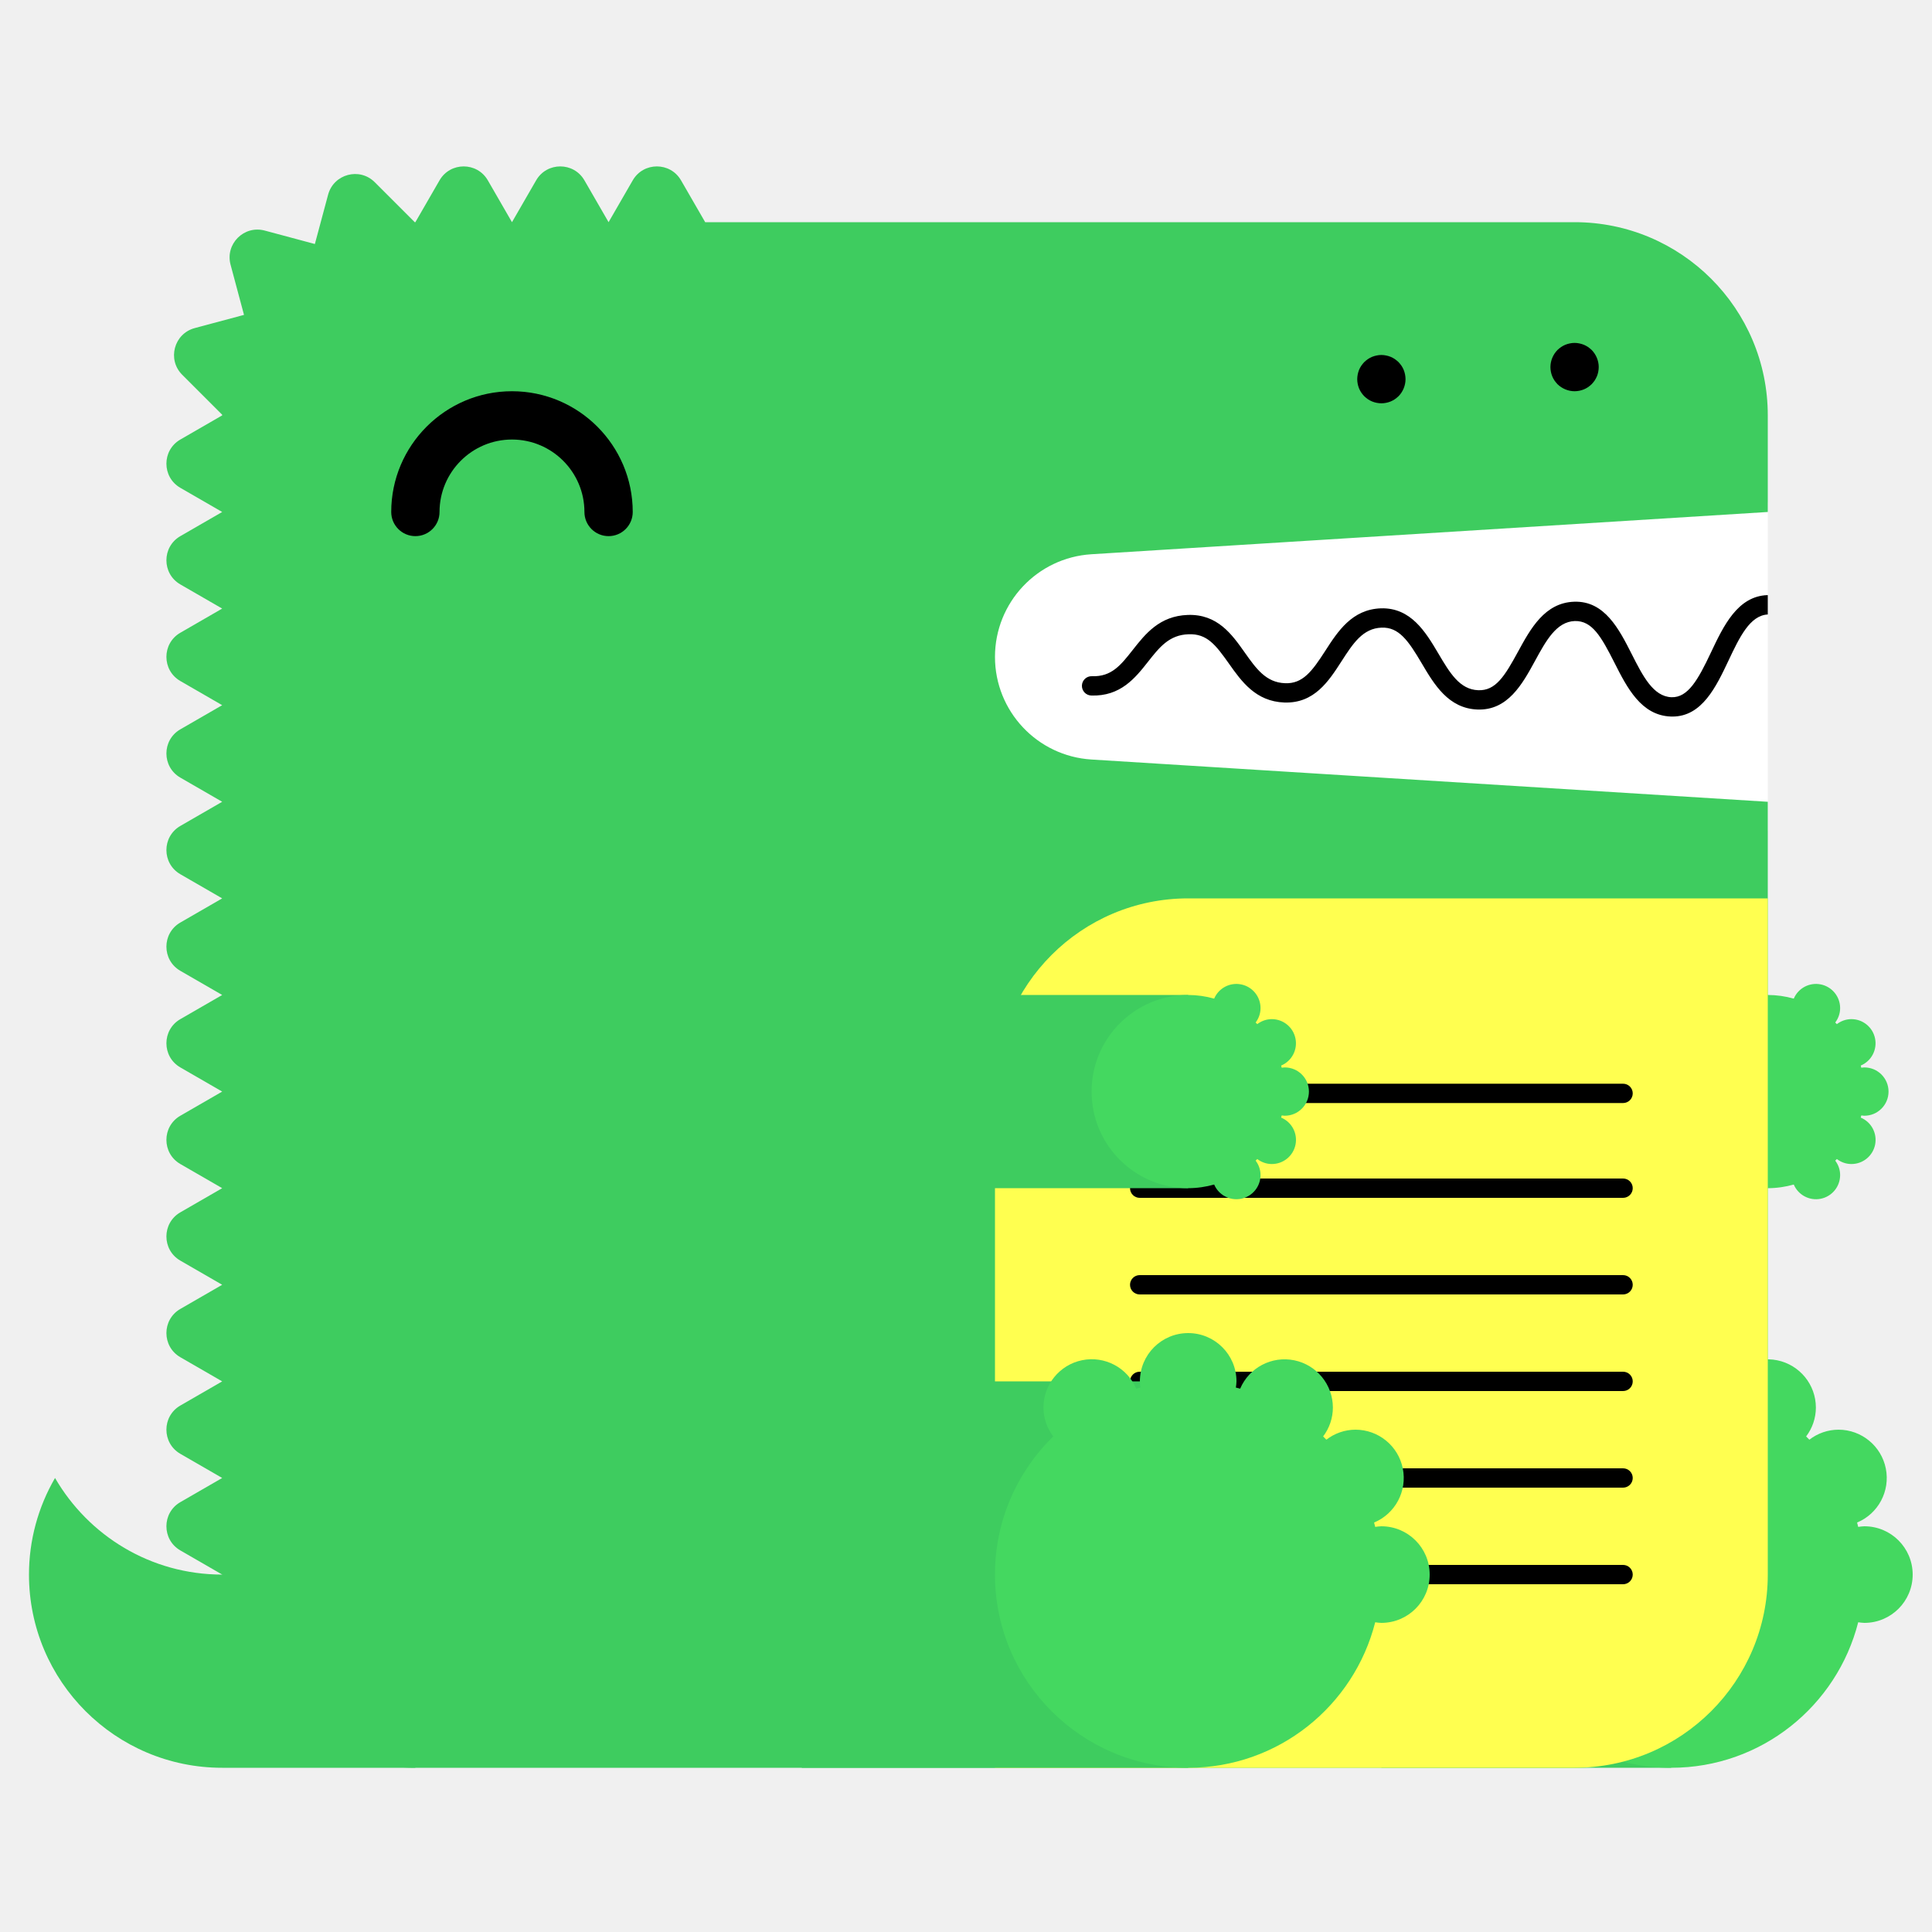
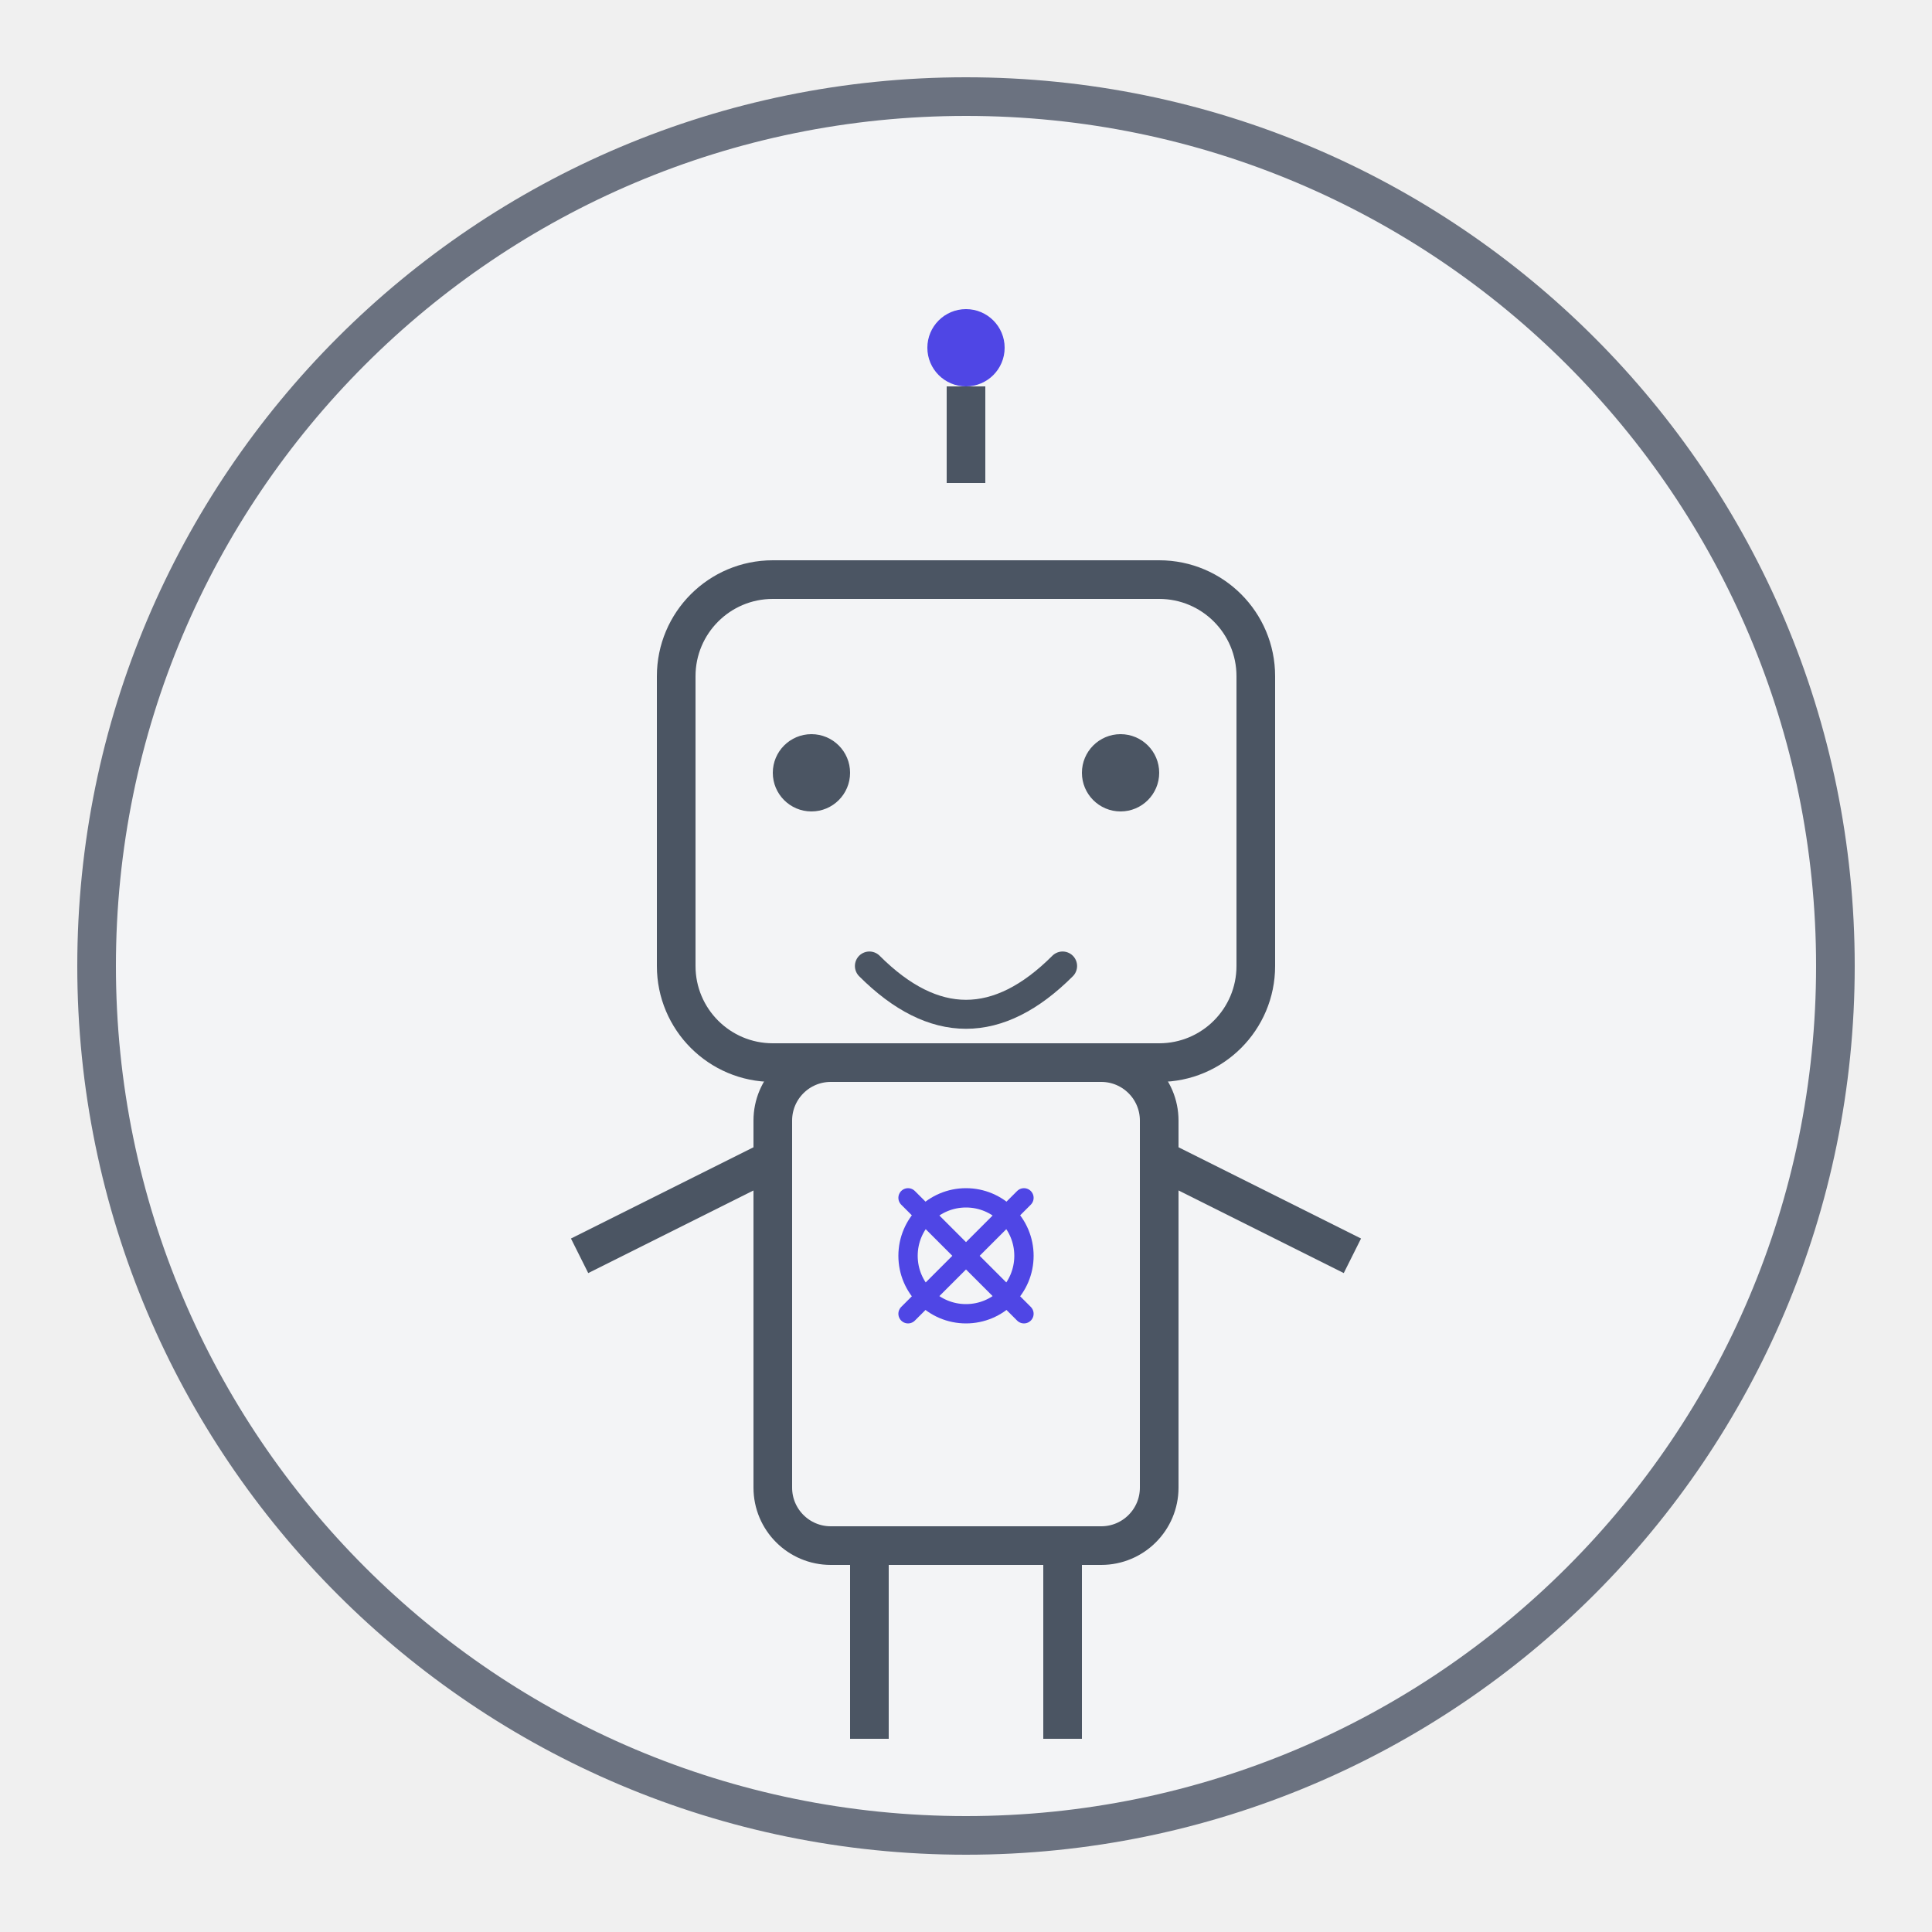
- <svg xmlns="http://www.w3.org/2000/svg" width="200" height="200" viewBox="0 0 200 200">
-   <g fill="none" fill-rule="evenodd">
-     <path fill="#FFF" d="M99 52h84v34H99z" />
-     <path d="M23 163c-7.398 0-13.843-4.027-17.303-10A19.886 19.886 0 0 0 3 163c0 11.046 8.954 20 20 20h20v-20H23z" fill="#3ECC5F" />
-     <path d="M112.98 57.376L183 53V43c0-11.046-8.954-20-20-20H73l-2.5-4.33c-1.112-1.925-3.889-1.925-5 0L63 23l-2.5-4.33c-1.111-1.925-3.889-1.925-5 0L53 23l-2.5-4.33c-1.111-1.925-3.889-1.925-5 0L43 23c-.022 0-.042.003-.065.003l-4.142-4.141c-1.57-1.571-4.252-.853-4.828 1.294l-1.369 5.104-5.192-1.392c-2.148-.575-4.111 1.389-3.535 3.536l1.39 5.193-5.102 1.367c-2.148.576-2.867 3.259-1.296 4.83l4.142 4.142c0 .021-.003.042-.003.064l-4.33 2.5c-1.925 1.111-1.925 3.889 0 5L23 53l-4.33 2.5c-1.925 1.111-1.925 3.889 0 5L23 63l-4.33 2.5c-1.925 1.111-1.925 3.889 0 5L23 73l-4.33 2.5c-1.925 1.111-1.925 3.889 0 5L23 83l-4.33 2.5c-1.925 1.111-1.925 3.889 0 5L23 93l-4.33 2.5c-1.925 1.111-1.925 3.889 0 5L23 103l-4.33 2.5c-1.925 1.111-1.925 3.889 0 5L23 113l-4.33 2.5c-1.925 1.111-1.925 3.889 0 5L23 123l-4.33 2.5c-1.925 1.111-1.925 3.889 0 5L23 133l-4.33 2.5c-1.925 1.111-1.925 3.889 0 5L23 143l-4.33 2.5c-1.925 1.111-1.925 3.889 0 5L23 153l-4.33 2.5c-1.925 1.111-1.925 3.889 0 5L23 163c0 11.046 8.954 20 20 20h120c11.046 0 20-8.954 20-20V83l-70.02-4.376A10.645 10.645 0 0 1 103 68c0-5.621 4.37-10.273 9.98-10.624" fill="#3ECC5F" />
-     <path fill="#3ECC5F" d="M143 183h30v-40h-30z" />
-     <path d="M193 158c-.219 0-.428.037-.639.064-.038-.15-.074-.301-.116-.451A5 5 0 0 0 190.32 148a4.96 4.96 0 0 0-3.016 1.036 26.531 26.531 0 0 0-.335-.336 4.955 4.955 0 0 0 1.011-2.987 5 5 0 0 0-9.599-1.959c-.148-.042-.297-.077-.445-.115.027-.211.064-.42.064-.639a5 5 0 0 0-5-5 5 5 0 0 0-5 5c0 .219.037.428.064.639-.148.038-.297.073-.445.115a4.998 4.998 0 0 0-9.599 1.959c0 1.125.384 2.151 1.011 2.987-3.717 3.632-6.031 8.693-6.031 14.3 0 11.046 8.954 20 20 20 9.339 0 17.16-6.41 19.361-15.064.211.027.42.064.639.064a5 5 0 0 0 5-5 5 5 0 0 0-5-5" fill="#44D860" />
-     <path fill="#3ECC5F" d="M153 123h30v-20h-30z" />
-     <path d="M193 115.5a2.5 2.5 0 1 0 0-5c-.109 0-.214.019-.319.032-.02-.075-.037-.15-.058-.225a2.501 2.501 0 0 0-.963-4.807c-.569 0-1.088.197-1.508.518a6.653 6.653 0 0 0-.168-.168c.314-.417.506-.931.506-1.494a2.5 2.5 0 0 0-4.8-.979A9.987 9.987 0 0 0 183 103c-5.522 0-10 4.478-10 10s4.478 10 10 10c.934 0 1.833-.138 2.69-.377a2.5 2.5 0 0 0 4.8-.979c0-.563-.192-1.077-.506-1.494.057-.055.113-.111.168-.168.42.321.939.518 1.508.518a2.5 2.5 0 0 0 .963-4.807c.021-.074.038-.15.058-.225.105.013.21.032.319.032" fill="#44D860" />
-     <path d="M63 55.5a2.5 2.5 0 0 1-2.5-2.5c0-4.136-3.364-7.5-7.5-7.5s-7.5 3.364-7.5 7.5a2.5 2.5 0 1 1-5 0c0-6.893 5.607-12.5 12.5-12.5S65.5 46.107 65.5 53a2.5 2.5 0 0 1-2.5 2.5" fill="#000" />
-     <path d="M103 183h60c11.046 0 20-8.954 20-20V93h-60c-11.046 0-20 8.954-20 20v70z" fill="#FFFF50" />
-     <path d="M168.02 124h-50.04a1 1 0 1 1 0-2h50.04a1 1 0 1 1 0 2m0 20h-50.04a1 1 0 1 1 0-2h50.04a1 1 0 1 1 0 2m0 20h-50.04a1 1 0 1 1 0-2h50.04a1 1 0 1 1 0 2m0-49.814h-50.04a1 1 0 1 1 0-2h50.04a1 1 0 1 1 0 2m0 19.814h-50.04a1 1 0 1 1 0-2h50.04a1 1 0 1 1 0 2m0 20h-50.04a1 1 0 1 1 0-2h50.04a1 1 0 1 1 0 2M183 61.611c-.012 0-.022-.006-.034-.005-3.09.105-4.552 3.196-5.842 5.923-1.346 2.85-2.387 4.703-4.093 4.647-1.889-.068-2.969-2.202-4.113-4.46-1.314-2.594-2.814-5.536-5.963-5.426-3.046.104-4.513 2.794-5.807 5.167-1.377 2.528-2.314 4.065-4.121 3.994-1.927-.07-2.951-1.805-4.136-3.813-1.321-2.236-2.848-4.75-5.936-4.664-2.994.103-4.465 2.385-5.763 4.4-1.373 2.13-2.335 3.428-4.165 3.351-1.973-.07-2.992-1.51-4.171-3.177-1.324-1.873-2.816-3.993-5.895-3.89-2.928.1-4.399 1.97-5.696 3.618-1.232 1.564-2.194 2.802-4.229 2.724a1 1 0 0 0-.072 2c3.017.101 4.545-1.8 5.872-3.487 1.177-1.496 2.193-2.787 4.193-2.855 1.926-.082 2.829 1.115 4.195 3.045 1.297 1.834 2.769 3.914 5.731 4.021 3.103.104 4.596-2.215 5.918-4.267 1.182-1.834 2.202-3.417 4.15-3.484 1.793-.067 2.769 1.35 4.145 3.681 1.297 2.197 2.766 4.686 5.787 4.796 3.125.108 4.634-2.62 5.949-5.035 1.139-2.088 2.214-4.06 4.119-4.126 1.793-.042 2.728 1.595 4.111 4.33 1.292 2.553 2.757 5.445 5.825 5.556l.169.003c3.064 0 4.518-3.075 5.805-5.794 1.139-2.41 2.217-4.68 4.067-4.773v-2z" fill="#000" />
-     <path fill="#3ECC5F" d="M83 183h40v-40H83z" />
-     <path d="M143 158c-.219 0-.428.037-.639.064-.038-.15-.074-.301-.116-.451A5 5 0 0 0 140.32 148a4.96 4.96 0 0 0-3.016 1.036 26.531 26.531 0 0 0-.335-.336 4.955 4.955 0 0 0 1.011-2.987 5 5 0 0 0-9.599-1.959c-.148-.042-.297-.077-.445-.115.027-.211.064-.42.064-.639a5 5 0 0 0-5-5 5 5 0 0 0-5 5c0 .219.037.428.064.639-.148.038-.297.073-.445.115a4.998 4.998 0 0 0-9.599 1.959c0 1.125.384 2.151 1.011 2.987-3.717 3.632-6.031 8.693-6.031 14.3 0 11.046 8.954 20 20 20 9.339 0 17.16-6.41 19.361-15.064.211.027.42.064.639.064a5 5 0 0 0 5-5 5 5 0 0 0-5-5" fill="#44D860" />
-     <path fill="#3ECC5F" d="M83 123h40v-20H83z" />
-     <path d="M133 115.5a2.5 2.5 0 1 0 0-5c-.109 0-.214.019-.319.032-.02-.075-.037-.15-.058-.225a2.501 2.501 0 0 0-.963-4.807c-.569 0-1.088.197-1.508.518a6.653 6.653 0 0 0-.168-.168c.314-.417.506-.931.506-1.494a2.5 2.5 0 0 0-4.8-.979A9.987 9.987 0 0 0 123 103c-5.522 0-10 4.478-10 10s4.478 10 10 10c.934 0 1.833-.138 2.69-.377a2.5 2.5 0 0 0 4.8-.979c0-.563-.192-1.077-.506-1.494.057-.055.113-.111.168-.168.42.321.939.518 1.508.518a2.5 2.5 0 0 0 .963-4.807c.021-.074.038-.15.058-.225.105.013.21.032.319.032" fill="#44D860" />
-     <path d="M143 41.75c-.16 0-.33-.02-.49-.05a2.52 2.52 0 0 1-.47-.14c-.15-.06-.29-.14-.431-.23-.13-.09-.259-.2-.38-.31-.109-.12-.219-.24-.309-.38s-.17-.28-.231-.43a2.619 2.619 0 0 1-.189-.96c0-.16.02-.33.05-.49.03-.16.08-.31.139-.47.061-.15.141-.29.231-.43.09-.13.2-.26.309-.38.121-.11.25-.22.38-.31.141-.09.281-.17.431-.23.149-.06.31-.11.47-.14.32-.07.65-.07.98 0 .159.03.32.08.47.14.149.06.29.14.43.23.13.09.259.2.38.31.11.12.22.25.31.38.09.14.17.28.23.43.06.16.11.31.14.47.029.16.05.33.05.49 0 .66-.271 1.31-.73 1.77-.121.11-.25.22-.38.31-.14.09-.281.17-.43.23a2.565 2.565 0 0 1-.96.19m20-1.25c-.66 0-1.3-.27-1.771-.73a3.802 3.802 0 0 1-.309-.38c-.09-.14-.17-.28-.231-.43a2.619 2.619 0 0 1-.189-.96c0-.66.27-1.3.729-1.77.121-.11.25-.22.38-.31.141-.09.281-.17.431-.23.149-.06.31-.11.47-.14.32-.07.66-.07.98 0 .159.03.32.08.47.14.149.06.29.14.43.23.13.09.259.2.38.31.459.47.73 1.11.73 1.77 0 .16-.021.33-.05.49-.03.16-.08.32-.14.47-.07.15-.14.29-.23.43-.09.13-.2.26-.31.38-.121.11-.25.22-.38.31-.14.09-.281.17-.43.23a2.565 2.565 0 0 1-.96.19" fill="#000" />
-   </g>
+ <svg xmlns="http://www.w3.org/2000/svg" viewBox="0 0 100 100">
+   <circle cx="50" cy="50" r="45" fill="#f3f4f6" stroke="#6b7280" stroke-width="2" />
+   <rect x="35" y="30" width="30" height="25" rx="5" fill="none" stroke="#4b5563" stroke-width="2" />
+   <circle cx="42" cy="40" r="2" fill="#4b5563" />
+   <circle cx="58" cy="40" r="2" fill="#4b5563" />
+   <path d="M45 50 Q50 55 55 50" fill="none" stroke="#4b5563" stroke-width="1.5" stroke-linecap="round" />
+   <line x1="50" y1="25" x2="50" y2="20" stroke="#4b5563" stroke-width="2" />
+   <circle cx="50" cy="18" r="2" fill="#4f46e5" />
+   <rect x="40" y="55" width="20" height="25" rx="3" fill="none" stroke="#4b5563" stroke-width="2" />
+   <line x1="40" y1="60" x2="30" y2="65" stroke="#4b5563" stroke-width="2" />
+   <line x1="60" y1="60" x2="70" y2="65" stroke="#4b5563" stroke-width="2" />
+   <line x1="45" y1="80" x2="45" y2="90" stroke="#4b5563" stroke-width="2" />
+   <line x1="55" y1="80" x2="55" y2="90" stroke="#4b5563" stroke-width="2" />
+   <circle cx="50" cy="65" r="3" fill="none" stroke="#4f46e5" stroke-width="1" />
+   <path d="M47 62 L53 68 M53 62 L47 68" stroke="#4f46e5" stroke-width="1" stroke-linecap="round" />
</svg>
